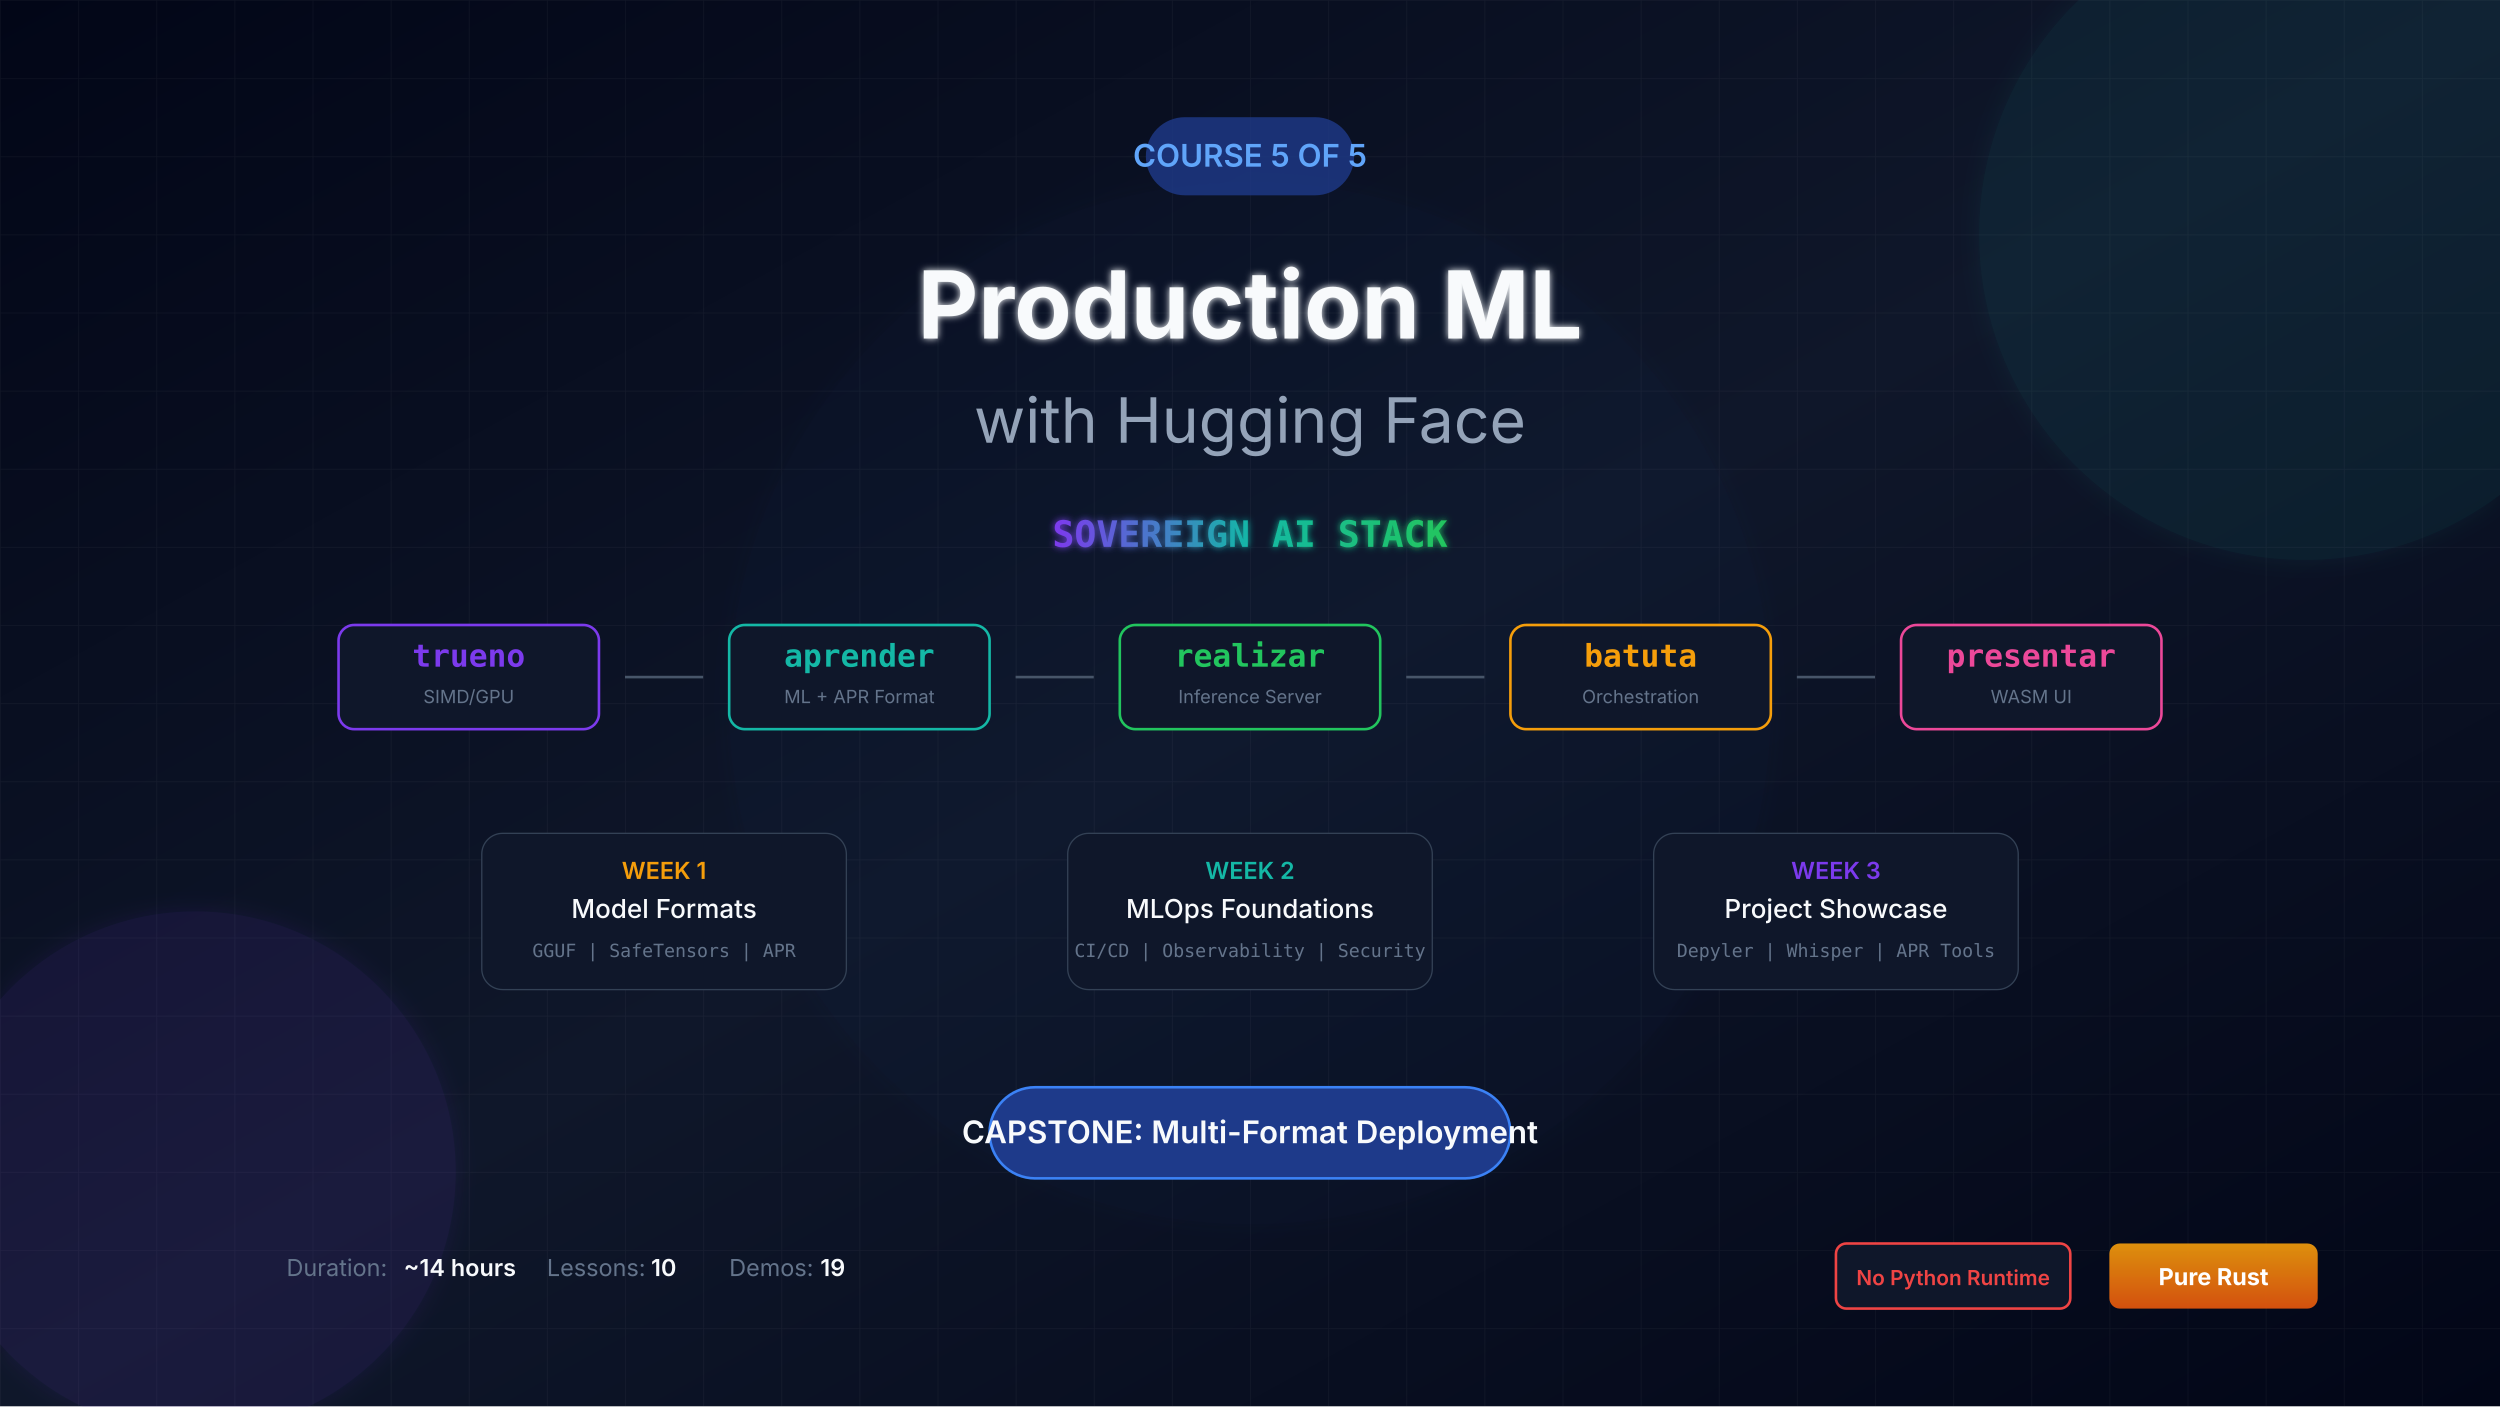
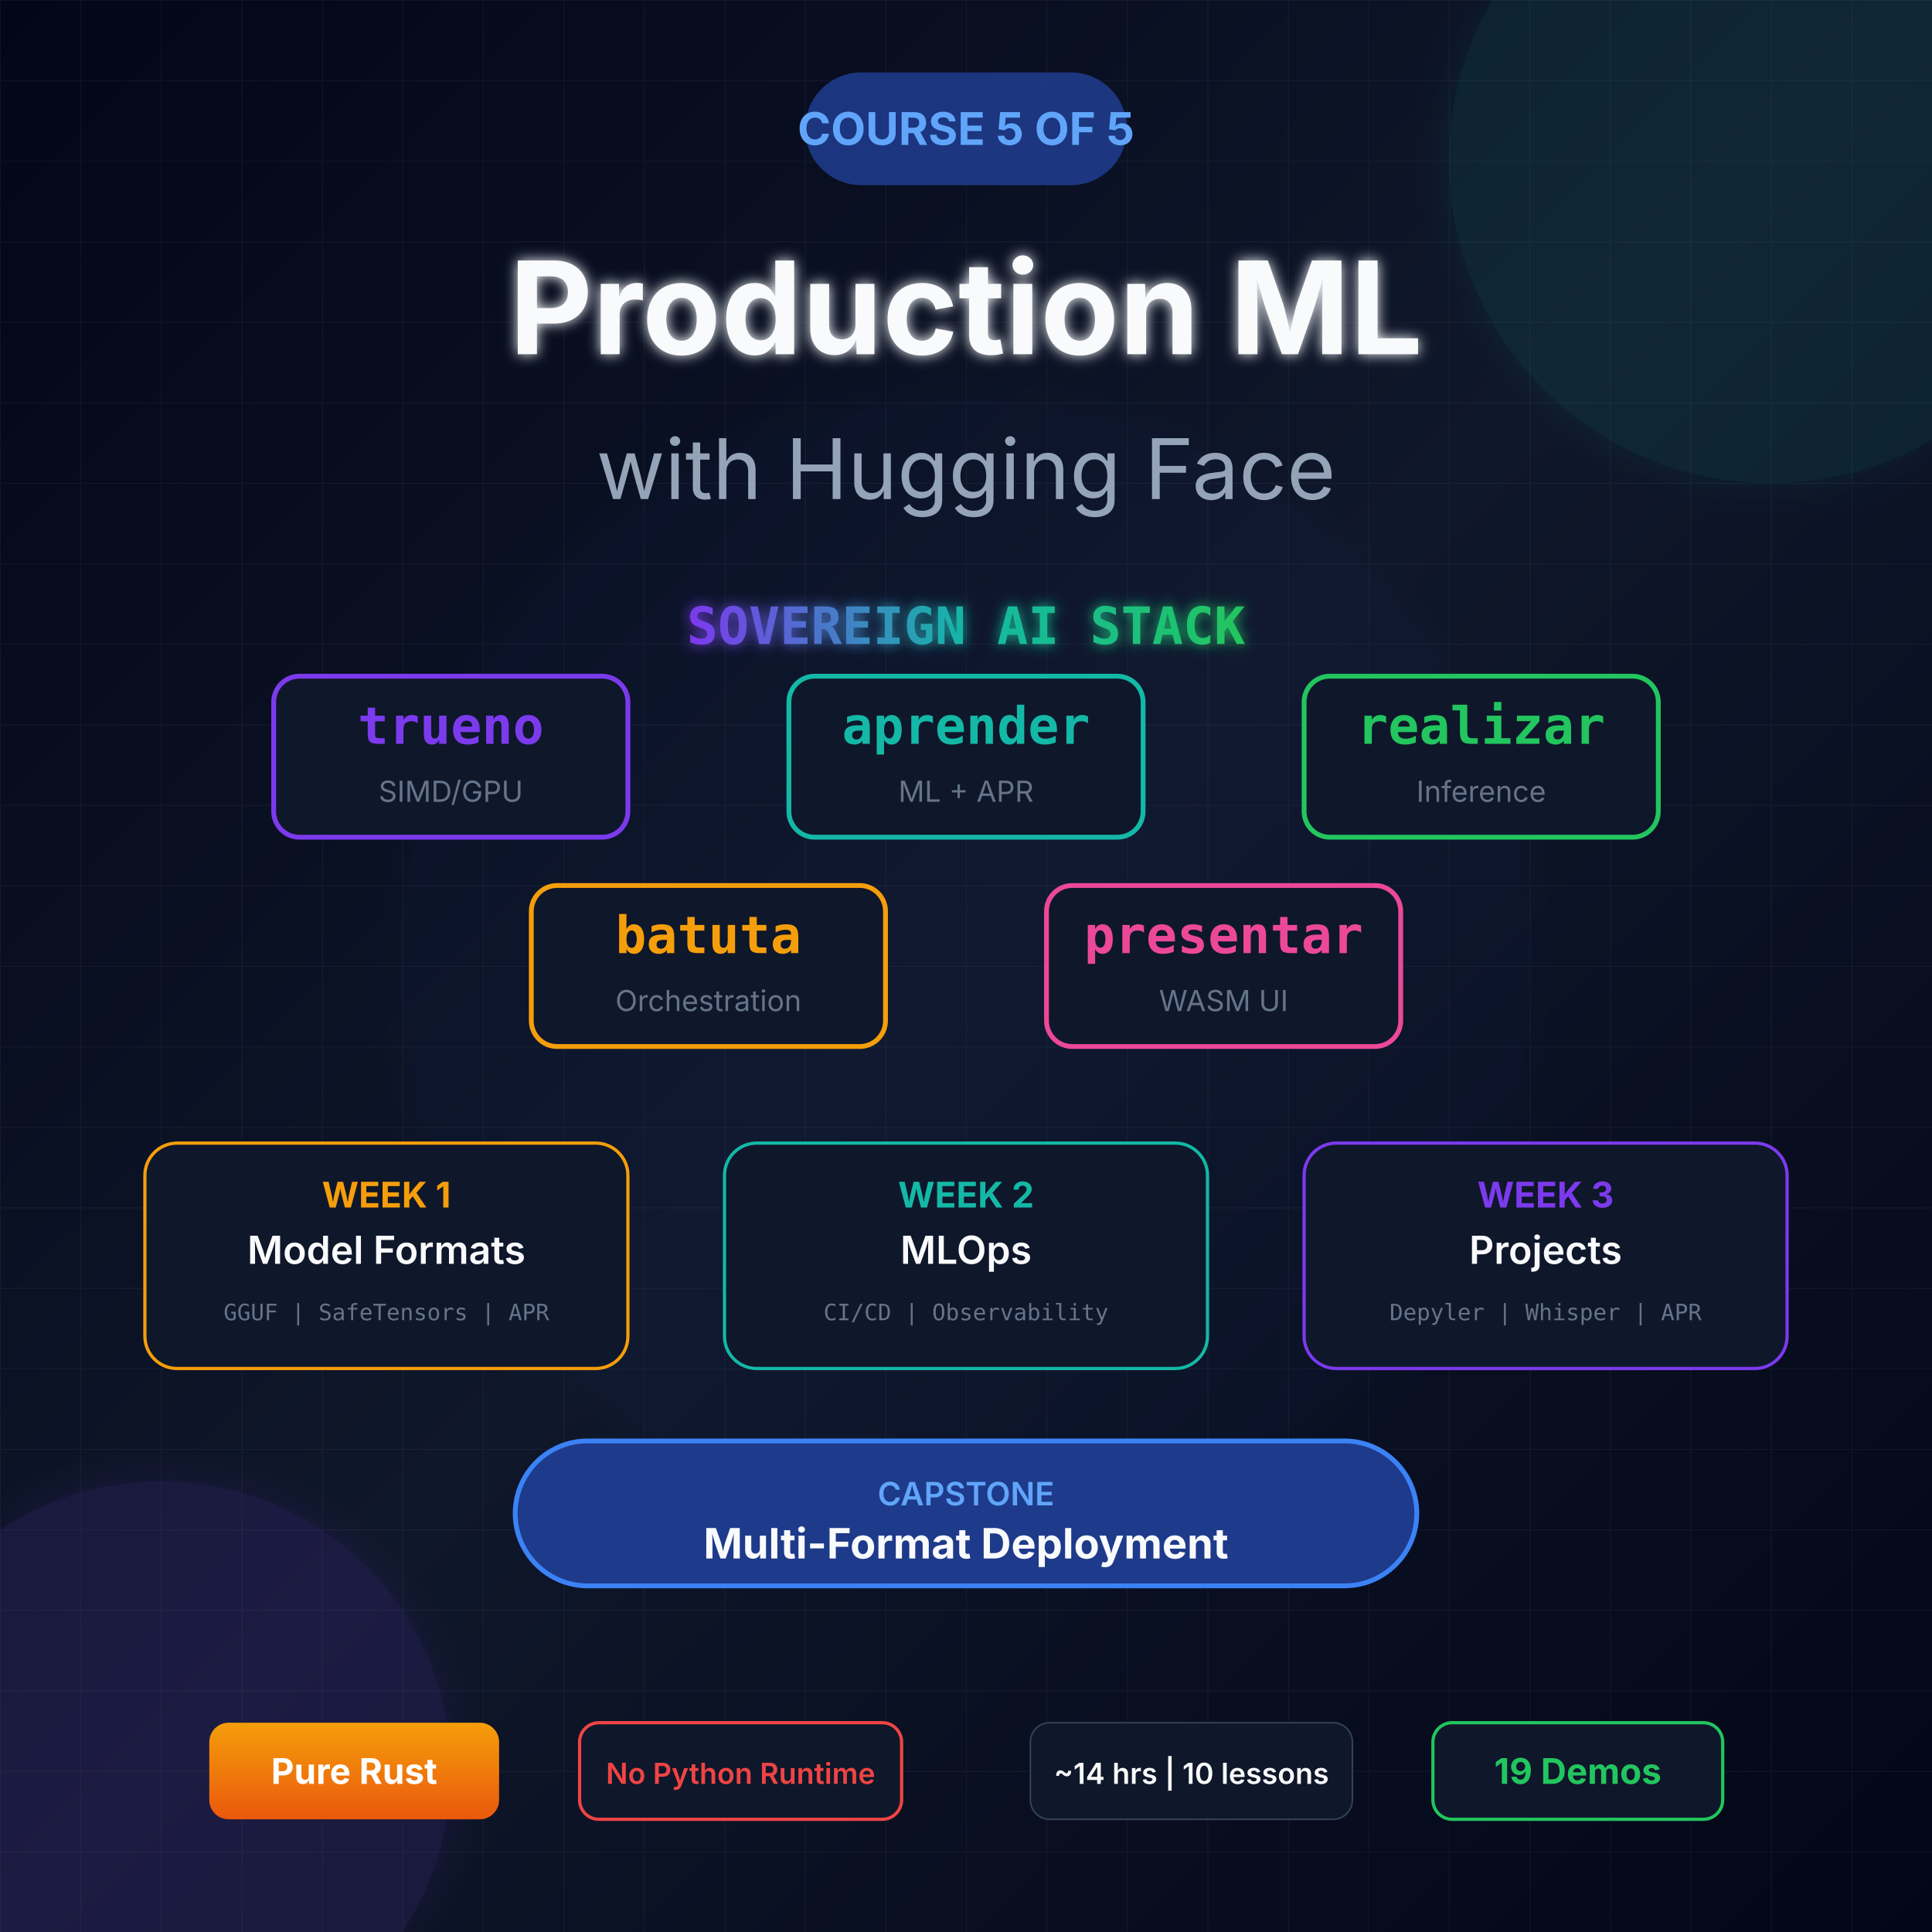
- <svg xmlns="http://www.w3.org/2000/svg" viewBox="0 0 1920 1080">
+ <svg xmlns="http://www.w3.org/2000/svg" viewBox="0 0 1200 1200">
  <defs>
    <linearGradient id="bgGrad" x1="0%" y1="0%" x2="100%" y2="100%">
      <stop offset="0%" style="stop-color:#020617" />
      <stop offset="50%" style="stop-color:#0f172a" />
      <stop offset="100%" style="stop-color:#020617" />
    </linearGradient>
    <linearGradient id="sovereignGrad" x1="0%" y1="0%" x2="100%" y2="0%">
      <stop offset="0%" style="stop-color:#7c3aed" />
      <stop offset="50%" style="stop-color:#14b8a6" />
      <stop offset="100%" style="stop-color:#22c55e" />
    </linearGradient>
    <linearGradient id="rustGrad" x1="0%" y1="0%" x2="0%" y2="100%">
      <stop offset="0%" style="stop-color:#f59e0b" />
      <stop offset="100%" style="stop-color:#ea580c" />
    </linearGradient>
    <filter id="glow" x="-50%" y="-50%" width="200%" height="200%">
-       <feGaussianBlur stdDeviation="3" result="blur" />
+       <feGaussianBlur stdDeviation="4" result="blur" />
      <feMerge>
        <feMergeNode in="blur" />
        <feMergeNode in="SourceGraphic" />
      </feMerge>
    </filter>
    <filter id="softGlow" x="-50%" y="-50%" width="200%" height="200%">
-       <feGaussianBlur stdDeviation="8" result="blur" />
+       <feGaussianBlur stdDeviation="12" result="blur" />
      <feMerge>
        <feMergeNode in="blur" />
        <feMergeNode in="SourceGraphic" />
      </feMerge>
    </filter>
  </defs>
-   <rect width="1920" height="1080" fill="url(#bgGrad)" />
+   <rect width="1200" height="1200" fill="url(#bgGrad)" />
  <g opacity="0.05">
-     <pattern id="grid" width="60" height="60" patternUnits="userSpaceOnUse">
-       <path d="M 60 0 L 0 0 0 60" fill="none" stroke="#fff" stroke-width="1" />
+     <pattern id="grid" width="50" height="50" patternUnits="userSpaceOnUse">
+       <path d="M 50 0 L 0 0 0 50" fill="none" stroke="#fff" stroke-width="1" />
    </pattern>
-     <rect width="1920" height="1080" fill="url(#grid)" />
+     <rect width="1200" height="1200" fill="url(#grid)" />
  </g>
-   <circle cx="150" cy="900" r="200" fill="#7c3aed" opacity="0.1" filter="url(#softGlow)" />
-   <circle cx="1770" cy="180" r="250" fill="#14b8a6" opacity="0.08" filter="url(#softGlow)" />
-   <circle cx="960" cy="540" r="400" fill="#1e3a8a" opacity="0.05" filter="url(#softGlow)" />
-   <g transform="translate(960, 120)">
-     <rect x="-80" y="-30" width="160" height="60" rx="30" fill="#1e3a8a" opacity="0.8" />
-     <text x="0" y="8" text-anchor="middle" fill="#60a5fa" font-family="Inter, sans-serif" font-size="24" font-weight="600">COURSE 5 OF 5</text>
+   <circle cx="100" cy="1100" r="180" fill="#7c3aed" opacity="0.12" filter="url(#softGlow)" />
+   <circle cx="1100" cy="100" r="200" fill="#14b8a6" opacity="0.1" filter="url(#softGlow)" />
+   <circle cx="600" cy="600" r="350" fill="#1e3a8a" opacity="0.06" filter="url(#softGlow)" />
+   <g transform="translate(600, 80)">
+     <rect x="-100" y="-35" width="200" height="70" rx="35" fill="#1e3a8a" opacity="0.9" />
+     <text x="0" y="10" text-anchor="middle" fill="#60a5fa" font-family="Inter, sans-serif" font-size="28" font-weight="700">COURSE 5 OF 5</text>
  </g>
-   <text x="960" y="260" text-anchor="middle" fill="#f8fafc" font-family="Inter, sans-serif" font-size="72" font-weight="700" filter="url(#glow)">Production ML</text>
-   <text x="960" y="340" text-anchor="middle" fill="#94a3b8" font-family="Inter, sans-serif" font-size="48" font-weight="400">with Hugging Face</text>
-   <text x="960" y="420" text-anchor="middle" fill="url(#sovereignGrad)" font-family="JetBrains Mono, monospace" font-size="28" font-weight="600" filter="url(#glow)">SOVEREIGN AI STACK</text>
-   <g transform="translate(960, 520)">
-     <g transform="translate(-600, 0)">
-       <rect x="-100" y="-40" width="200" height="80" rx="12" fill="#0f172a" stroke="#7c3aed" stroke-width="2" />
-       <text x="0" y="-8" text-anchor="middle" fill="#7c3aed" font-family="JetBrains Mono, monospace" font-size="24" font-weight="600">trueno</text>
-       <text x="0" y="20" text-anchor="middle" fill="#64748b" font-family="Inter, sans-serif" font-size="14">SIMD/GPU</text>
+   <text x="600" y="220" text-anchor="middle" fill="#f8fafc" font-family="Inter, sans-serif" font-size="80" font-weight="700" filter="url(#glow)">Production ML</text>
+   <text x="600" y="310" text-anchor="middle" fill="#94a3b8" font-family="Inter, sans-serif" font-size="52" font-weight="400">with Hugging Face</text>
+   <text x="600" y="400" text-anchor="middle" fill="url(#sovereignGrad)" font-family="JetBrains Mono, monospace" font-size="32" font-weight="600" filter="url(#glow)">SOVEREIGN AI STACK</text>
+   <g transform="translate(600, 520)">
+     <g transform="translate(-320, -50)">
+       <rect x="-110" y="-50" width="220" height="100" rx="16" fill="#0f172a" stroke="#7c3aed" stroke-width="3" />
+       <text x="0" y="-8" text-anchor="middle" fill="#7c3aed" font-family="JetBrains Mono, monospace" font-size="32" font-weight="700">trueno</text>
+       <text x="0" y="28" text-anchor="middle" fill="#64748b" font-family="Inter, sans-serif" font-size="18">SIMD/GPU</text>
    </g>
-     <path d="M -480 0 L -420 0" stroke="#475569" stroke-width="2" marker-end="url(#arrowhead)" />
-     <g transform="translate(-300, 0)">
-       <rect x="-100" y="-40" width="200" height="80" rx="12" fill="#0f172a" stroke="#14b8a6" stroke-width="2" />
-       <text x="0" y="-8" text-anchor="middle" fill="#14b8a6" font-family="JetBrains Mono, monospace" font-size="24" font-weight="600">aprender</text>
-       <text x="0" y="20" text-anchor="middle" fill="#64748b" font-family="Inter, sans-serif" font-size="14">ML + APR Format</text>
+     <g transform="translate(0, -50)">
+       <rect x="-110" y="-50" width="220" height="100" rx="16" fill="#0f172a" stroke="#14b8a6" stroke-width="3" />
+       <text x="0" y="-8" text-anchor="middle" fill="#14b8a6" font-family="JetBrains Mono, monospace" font-size="32" font-weight="700">aprender</text>
+       <text x="0" y="28" text-anchor="middle" fill="#64748b" font-family="Inter, sans-serif" font-size="18">ML + APR</text>
    </g>
-     <path d="M -180 0 L -120 0" stroke="#475569" stroke-width="2" />
-     <g transform="translate(0, 0)">
-       <rect x="-100" y="-40" width="200" height="80" rx="12" fill="#0f172a" stroke="#22c55e" stroke-width="2" />
-       <text x="0" y="-8" text-anchor="middle" fill="#22c55e" font-family="JetBrains Mono, monospace" font-size="24" font-weight="600">realizar</text>
-       <text x="0" y="20" text-anchor="middle" fill="#64748b" font-family="Inter, sans-serif" font-size="14">Inference Server</text>
+     <g transform="translate(320, -50)">
+       <rect x="-110" y="-50" width="220" height="100" rx="16" fill="#0f172a" stroke="#22c55e" stroke-width="3" />
+       <text x="0" y="-8" text-anchor="middle" fill="#22c55e" font-family="JetBrains Mono, monospace" font-size="32" font-weight="700">realizar</text>
+       <text x="0" y="28" text-anchor="middle" fill="#64748b" font-family="Inter, sans-serif" font-size="18">Inference</text>
    </g>
-     <path d="M 120 0 L 180 0" stroke="#475569" stroke-width="2" />
-     <g transform="translate(300, 0)">
-       <rect x="-100" y="-40" width="200" height="80" rx="12" fill="#0f172a" stroke="#f59e0b" stroke-width="2" />
-       <text x="0" y="-8" text-anchor="middle" fill="#f59e0b" font-family="JetBrains Mono, monospace" font-size="24" font-weight="600">batuta</text>
-       <text x="0" y="20" text-anchor="middle" fill="#64748b" font-family="Inter, sans-serif" font-size="14">Orchestration</text>
+     <g transform="translate(-160, 80)">
+       <rect x="-110" y="-50" width="220" height="100" rx="16" fill="#0f172a" stroke="#f59e0b" stroke-width="3" />
+       <text x="0" y="-8" text-anchor="middle" fill="#f59e0b" font-family="JetBrains Mono, monospace" font-size="32" font-weight="700">batuta</text>
+       <text x="0" y="28" text-anchor="middle" fill="#64748b" font-family="Inter, sans-serif" font-size="18">Orchestration</text>
    </g>
-     <path d="M 420 0 L 480 0" stroke="#475569" stroke-width="2" />
-     <g transform="translate(600, 0)">
-       <rect x="-100" y="-40" width="200" height="80" rx="12" fill="#0f172a" stroke="#ec4899" stroke-width="2" />
-       <text x="0" y="-8" text-anchor="middle" fill="#ec4899" font-family="JetBrains Mono, monospace" font-size="24" font-weight="600">presentar</text>
-       <text x="0" y="20" text-anchor="middle" fill="#64748b" font-family="Inter, sans-serif" font-size="14">WASM UI</text>
+     <g transform="translate(160, 80)">
+       <rect x="-110" y="-50" width="220" height="100" rx="16" fill="#0f172a" stroke="#ec4899" stroke-width="3" />
+       <text x="0" y="-8" text-anchor="middle" fill="#ec4899" font-family="JetBrains Mono, monospace" font-size="32" font-weight="700">presentar</text>
+       <text x="0" y="28" text-anchor="middle" fill="#64748b" font-family="Inter, sans-serif" font-size="18">WASM UI</text>
    </g>
  </g>
-   <g transform="translate(960, 700)">
-     <g transform="translate(-450, 0)">
-       <rect x="-140" y="-60" width="280" height="120" rx="16" fill="#0f172a" stroke="#334155" stroke-width="1" />
-       <text x="0" y="-25" text-anchor="middle" fill="#f59e0b" font-family="Inter, sans-serif" font-size="18" font-weight="600">WEEK 1</text>
-       <text x="0" y="5" text-anchor="middle" fill="#f8fafc" font-family="Inter, sans-serif" font-size="20" font-weight="500">Model Formats</text>
-       <text x="0" y="35" text-anchor="middle" fill="#64748b" font-family="JetBrains Mono, monospace" font-size="14">GGUF | SafeTensors | APR</text>
+   <g transform="translate(600, 780)">
+     <g transform="translate(-360, 0)">
+       <rect x="-150" y="-70" width="300" height="140" rx="20" fill="#0f172a" stroke="#f59e0b" stroke-width="2" />
+       <text x="0" y="-30" text-anchor="middle" fill="#f59e0b" font-family="Inter, sans-serif" font-size="22" font-weight="700">WEEK 1</text>
+       <text x="0" y="5" text-anchor="middle" fill="#f8fafc" font-family="Inter, sans-serif" font-size="24" font-weight="600">Model Formats</text>
+       <text x="0" y="40" text-anchor="middle" fill="#64748b" font-family="JetBrains Mono, monospace" font-size="14">GGUF | SafeTensors | APR</text>
    </g>
    <g transform="translate(0, 0)">
-       <rect x="-140" y="-60" width="280" height="120" rx="16" fill="#0f172a" stroke="#334155" stroke-width="1" />
-       <text x="0" y="-25" text-anchor="middle" fill="#14b8a6" font-family="Inter, sans-serif" font-size="18" font-weight="600">WEEK 2</text>
-       <text x="0" y="5" text-anchor="middle" fill="#f8fafc" font-family="Inter, sans-serif" font-size="20" font-weight="500">MLOps Foundations</text>
-       <text x="0" y="35" text-anchor="middle" fill="#64748b" font-family="JetBrains Mono, monospace" font-size="14">CI/CD | Observability | Security</text>
+       <rect x="-150" y="-70" width="300" height="140" rx="20" fill="#0f172a" stroke="#14b8a6" stroke-width="2" />
+       <text x="0" y="-30" text-anchor="middle" fill="#14b8a6" font-family="Inter, sans-serif" font-size="22" font-weight="700">WEEK 2</text>
+       <text x="0" y="5" text-anchor="middle" fill="#f8fafc" font-family="Inter, sans-serif" font-size="24" font-weight="600">MLOps</text>
+       <text x="0" y="40" text-anchor="middle" fill="#64748b" font-family="JetBrains Mono, monospace" font-size="14">CI/CD | Observability</text>
    </g>
-     <g transform="translate(450, 0)">
-       <rect x="-140" y="-60" width="280" height="120" rx="16" fill="#0f172a" stroke="#334155" stroke-width="1" />
-       <text x="0" y="-25" text-anchor="middle" fill="#7c3aed" font-family="Inter, sans-serif" font-size="18" font-weight="600">WEEK 3</text>
-       <text x="0" y="5" text-anchor="middle" fill="#f8fafc" font-family="Inter, sans-serif" font-size="20" font-weight="500">Project Showcase</text>
-       <text x="0" y="35" text-anchor="middle" fill="#64748b" font-family="JetBrains Mono, monospace" font-size="14">Depyler | Whisper | APR Tools</text>
+     <g transform="translate(360, 0)">
+       <rect x="-150" y="-70" width="300" height="140" rx="20" fill="#0f172a" stroke="#7c3aed" stroke-width="2" />
+       <text x="0" y="-30" text-anchor="middle" fill="#7c3aed" font-family="Inter, sans-serif" font-size="22" font-weight="700">WEEK 3</text>
+       <text x="0" y="5" text-anchor="middle" fill="#f8fafc" font-family="Inter, sans-serif" font-size="24" font-weight="600">Projects</text>
+       <text x="0" y="40" text-anchor="middle" fill="#64748b" font-family="JetBrains Mono, monospace" font-size="14">Depyler | Whisper | APR</text>
    </g>
  </g>
-   <g transform="translate(960, 870)">
-     <rect x="-200" y="-35" width="400" height="70" rx="35" fill="#1e3a8a" stroke="#3b82f6" stroke-width="2" />
-     <text x="0" y="8" text-anchor="middle" fill="#f8fafc" font-family="Inter, sans-serif" font-size="24" font-weight="600">CAPSTONE: Multi-Format Deployment</text>
+   <g transform="translate(600, 940)">
+     <rect x="-280" y="-45" width="560" height="90" rx="45" fill="#1e3a8a" stroke="#3b82f6" stroke-width="3" />
+     <text x="0" y="-5" text-anchor="middle" fill="#60a5fa" font-family="Inter, sans-serif" font-size="20" font-weight="600">CAPSTONE</text>
+     <text x="0" y="28" text-anchor="middle" fill="#f8fafc" font-family="Inter, sans-serif" font-size="26" font-weight="700">Multi-Format Deployment</text>
  </g>
-   <g transform="translate(1700, 980)">
-     <rect x="-80" y="-25" width="160" height="50" rx="8" fill="url(#rustGrad)" opacity="0.9" />
-     <text x="0" y="7" text-anchor="middle" fill="#fff" font-family="Inter, sans-serif" font-size="18" font-weight="700">Pure Rust</text>
-   </g>
-   <g transform="translate(1500, 980)">
-     <rect x="-90" y="-25" width="180" height="50" rx="8" fill="#0f172a" stroke="#ef4444" stroke-width="2" />
-     <text x="0" y="7" text-anchor="middle" fill="#ef4444" font-family="Inter, sans-serif" font-size="16" font-weight="600">No Python Runtime</text>
-   </g>
-   <g transform="translate(220, 980)">
-     <text x="0" y="0" fill="#64748b" font-family="Inter, sans-serif" font-size="18">Duration:</text>
-     <text x="90" y="0" fill="#f8fafc" font-family="Inter, sans-serif" font-size="18" font-weight="600">~14 hours</text>
-   </g>
-   <g transform="translate(420, 980)">
-     <text x="0" y="0" fill="#64748b" font-family="Inter, sans-serif" font-size="18">Lessons:</text>
-     <text x="80" y="0" fill="#f8fafc" font-family="Inter, sans-serif" font-size="18" font-weight="600">10</text>
-   </g>
-   <g transform="translate(560, 980)">
-     <text x="0" y="0" fill="#64748b" font-family="Inter, sans-serif" font-size="18">Demos:</text>
-     <text x="70" y="0" fill="#f8fafc" font-family="Inter, sans-serif" font-size="18" font-weight="600">19</text>
+   <g transform="translate(600, 1100)">
+     <g transform="translate(-380, 0)">
+       <rect x="-90" y="-30" width="180" height="60" rx="12" fill="url(#rustGrad)" />
+       <text x="0" y="8" text-anchor="middle" fill="#fff" font-family="Inter, sans-serif" font-size="22" font-weight="700">Pure Rust</text>
+     </g>
+     <g transform="translate(-140, 0)">
+       <rect x="-100" y="-30" width="200" height="60" rx="12" fill="#0f172a" stroke="#ef4444" stroke-width="2" />
+       <text x="0" y="8" text-anchor="middle" fill="#ef4444" font-family="Inter, sans-serif" font-size="18" font-weight="600">No Python Runtime</text>
+     </g>
+     <g transform="translate(140, 0)">
+       <rect x="-100" y="-30" width="200" height="60" rx="12" fill="#0f172a" stroke="#334155" stroke-width="1" />
+       <text x="0" y="8" text-anchor="middle" fill="#f8fafc" font-family="Inter, sans-serif" font-size="18" font-weight="600">~14 hrs | 10 lessons</text>
+     </g>
+     <g transform="translate(380, 0)">
+       <rect x="-90" y="-30" width="180" height="60" rx="12" fill="#0f172a" stroke="#22c55e" stroke-width="2" />
+       <text x="0" y="8" text-anchor="middle" fill="#22c55e" font-family="Inter, sans-serif" font-size="22" font-weight="700">19 Demos</text>
+     </g>
  </g>
</svg>
